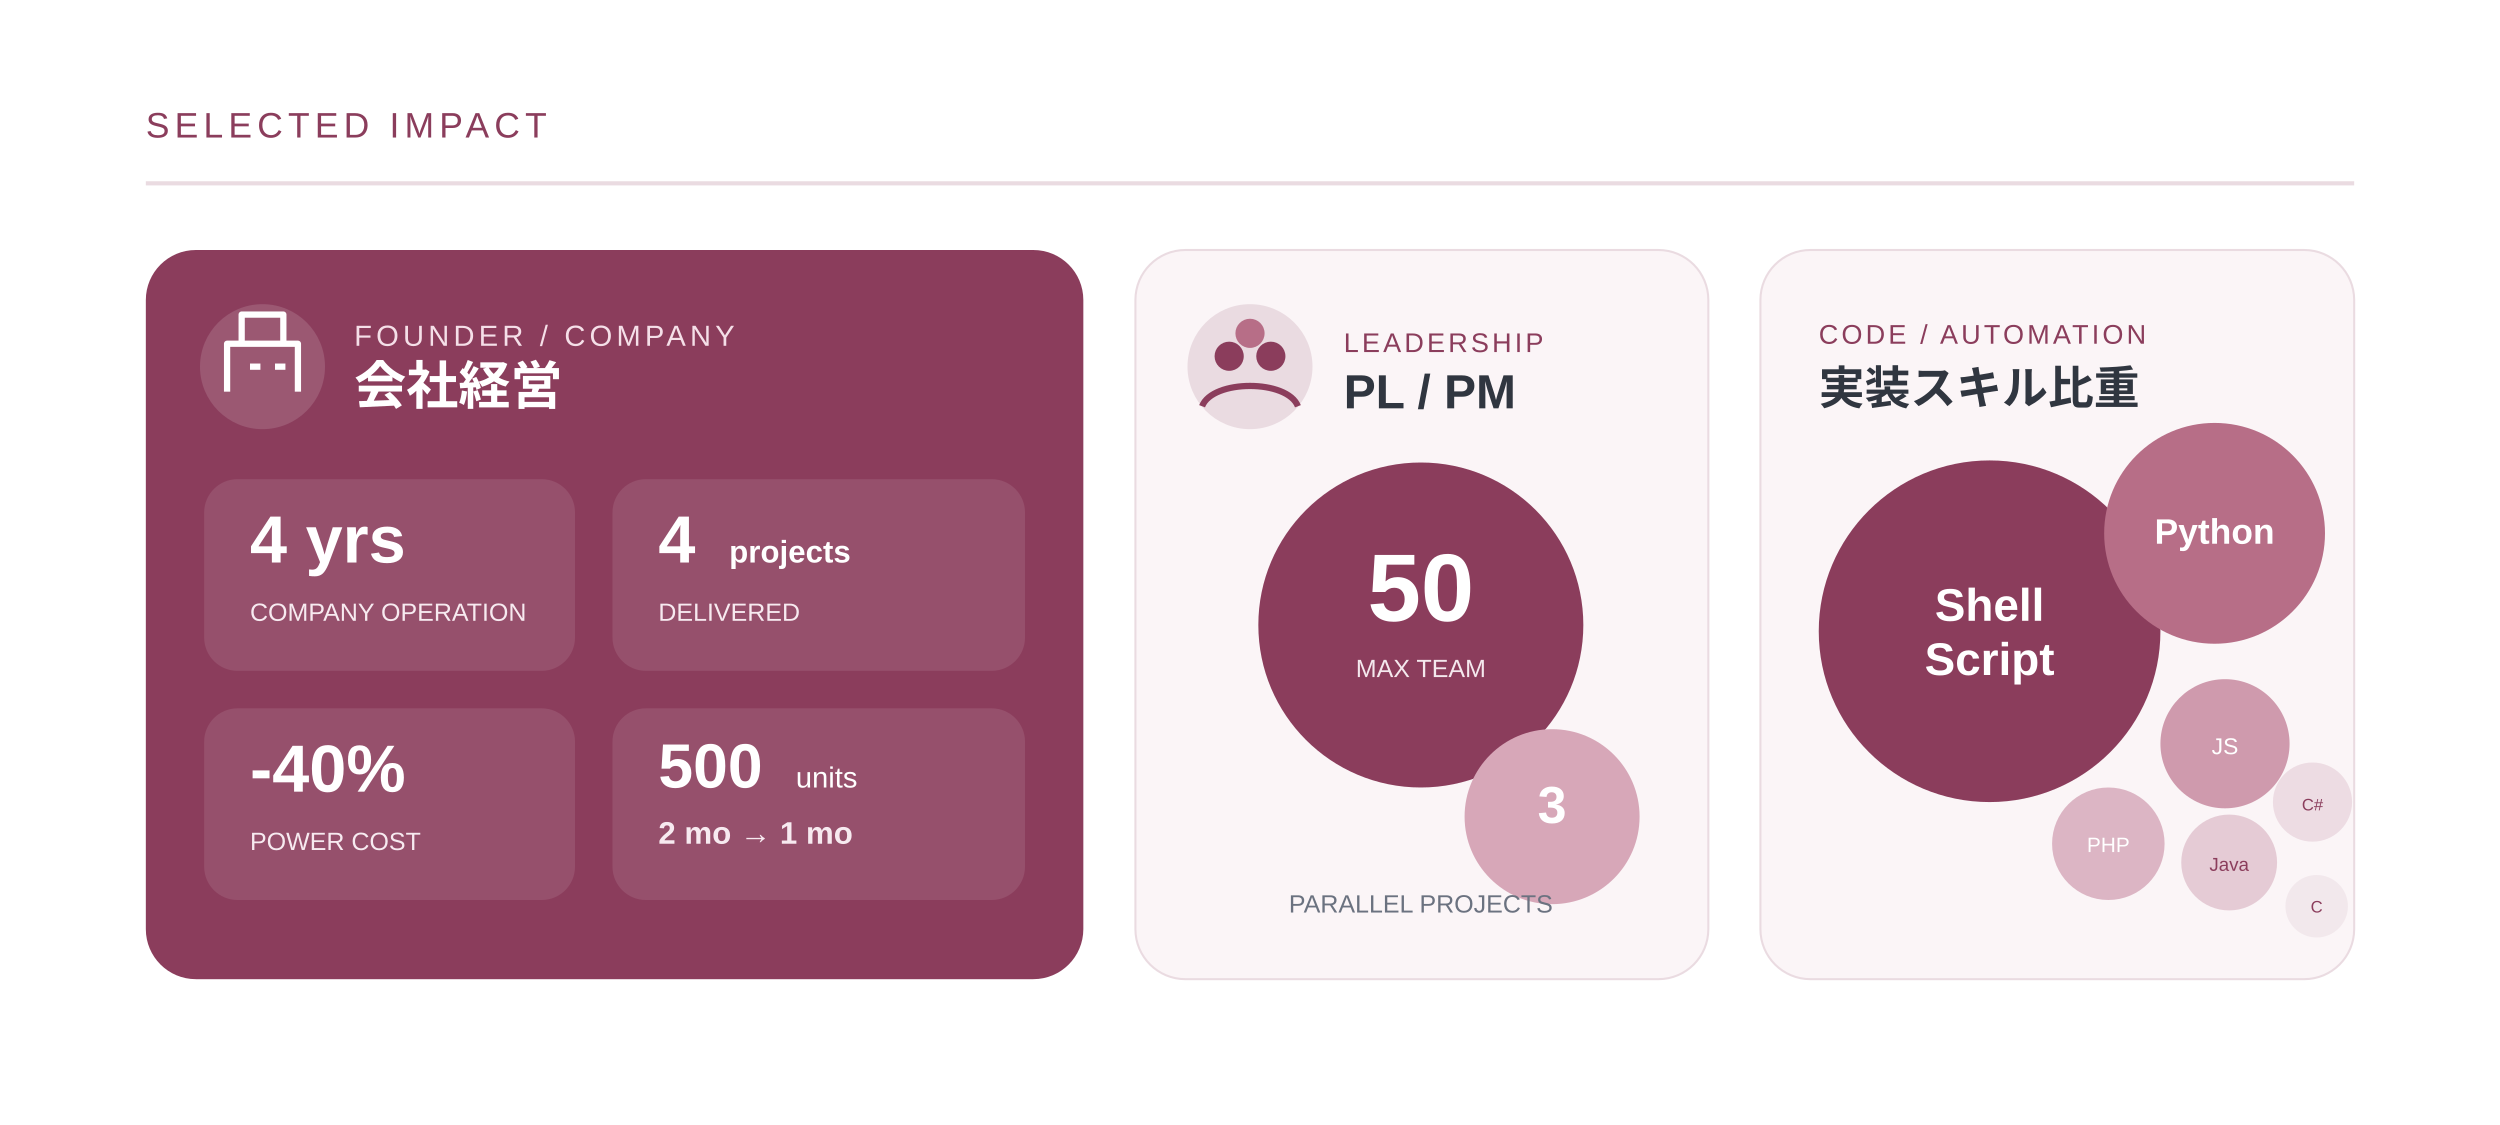
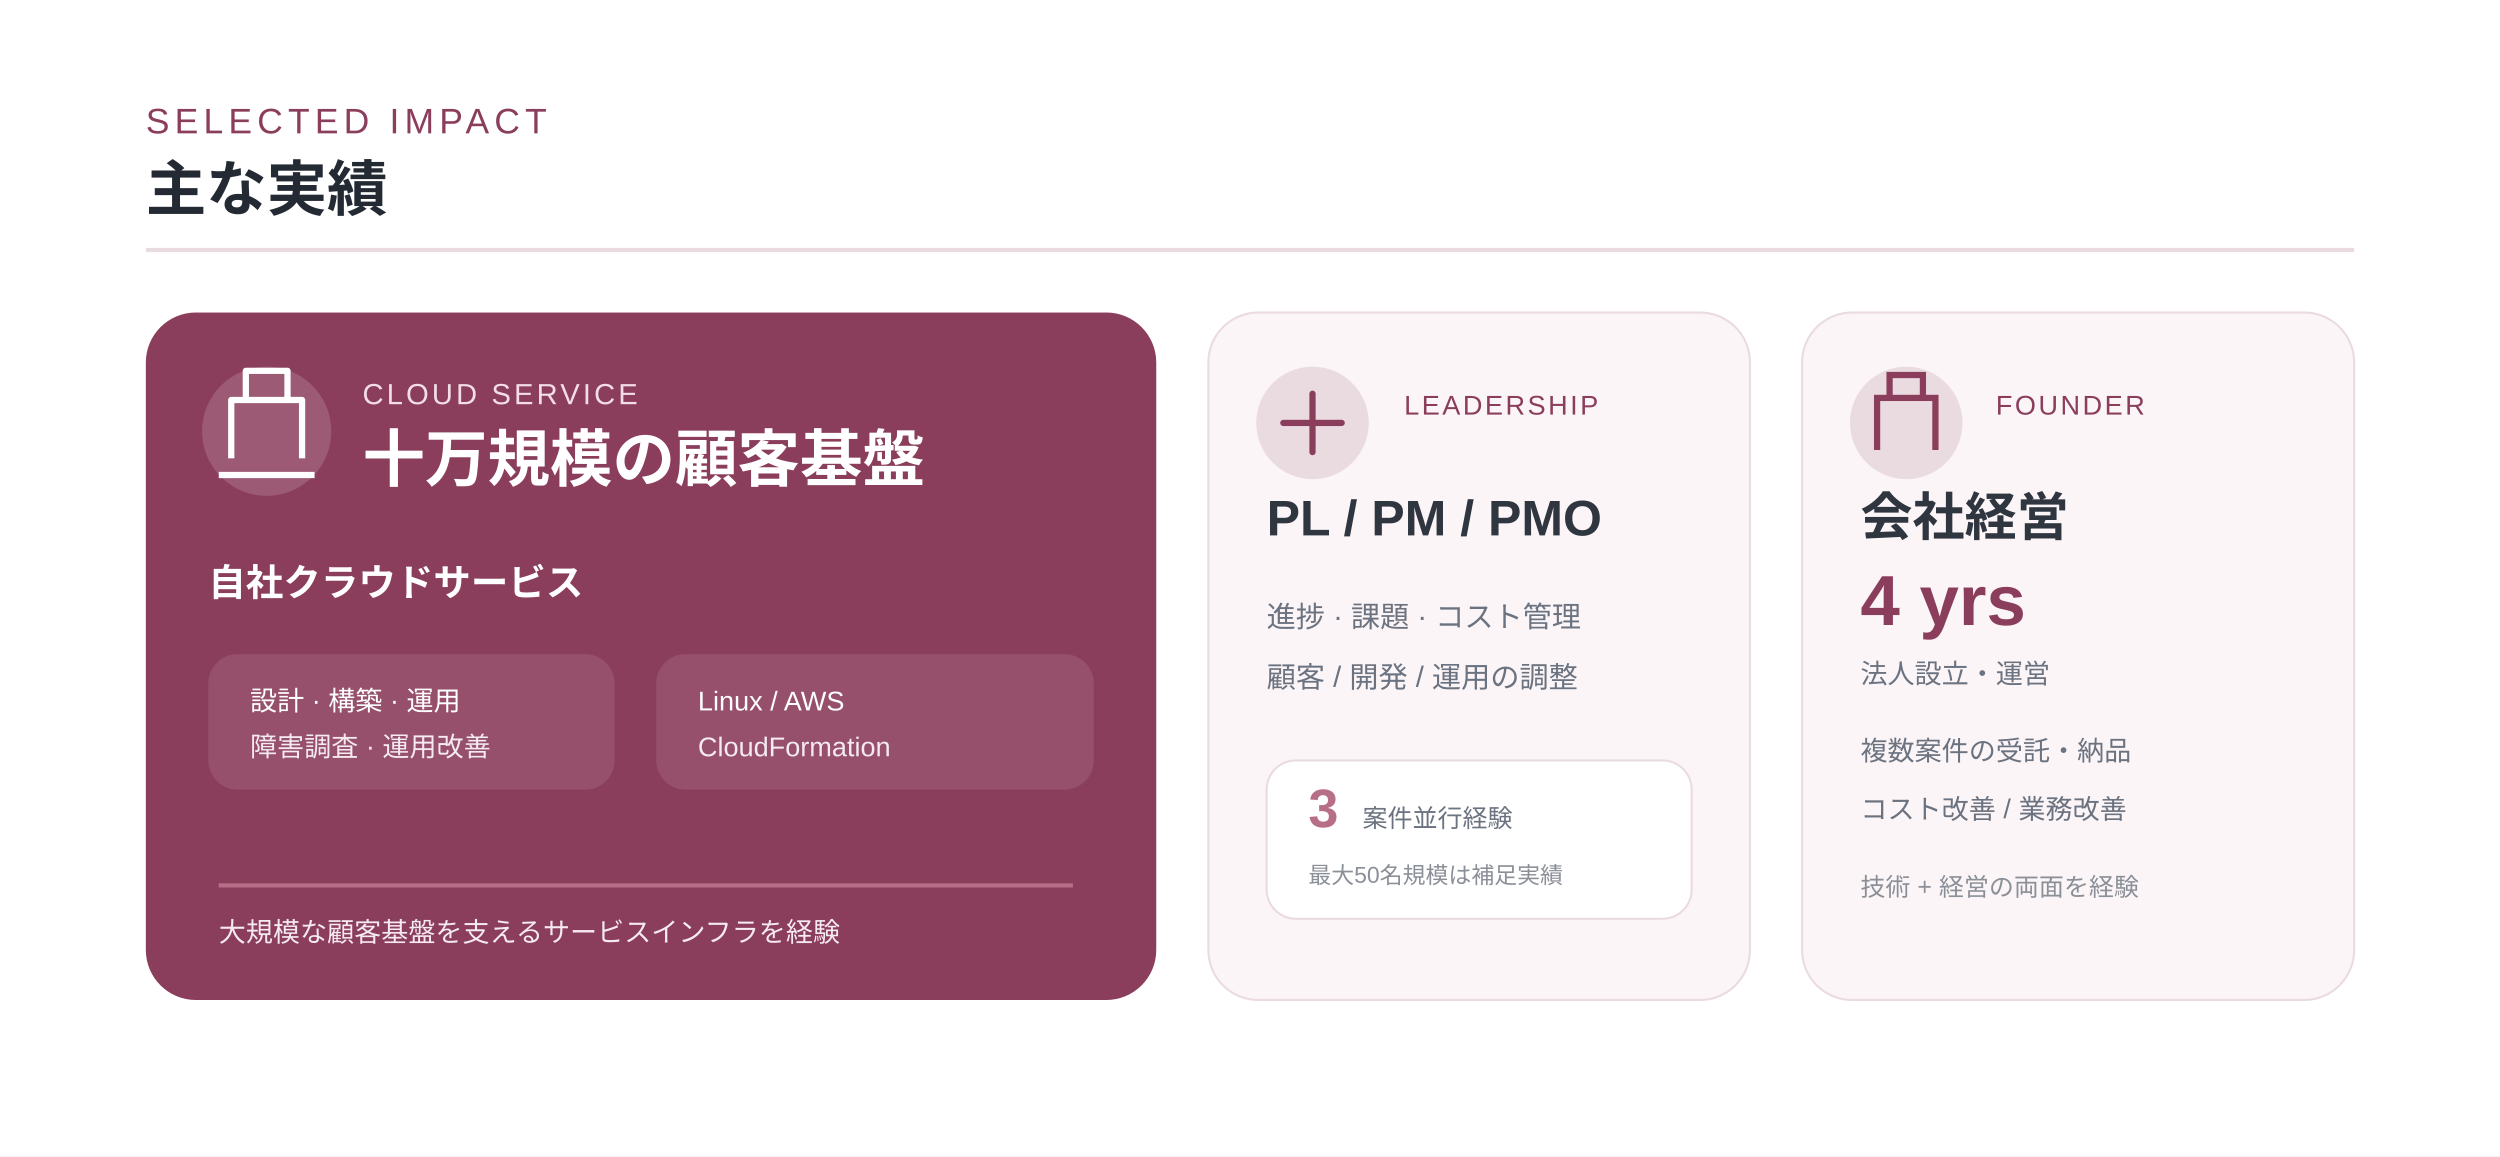
- <svg xmlns="http://www.w3.org/2000/svg" width="1200" height="540" viewBox="0 0 1200 540">
-   <rect width="1200" height="540" fill="#ffffff" />
-   <text x="70" y="66" font-family="Arial,sans-serif" font-size="17" fill="#8b3d5c" letter-spacing="2.5">SELECTED IMPACT</text>
-   <line x1="70" y1="88" x2="1130" y2="88" stroke="#eadbe1" stroke-width="2" />
-   <rect x="70" y="120" width="450" height="350" rx="24" fill="#8b3d5c" />
-   <circle cx="126" cy="176" r="30" fill="#ffffff" opacity="0.14" />
-   <path d="M109 188v-23h34v23M116 165v-14h20v14M120 176h5M132 176h5" fill="none" stroke="#ffffff" stroke-width="3" stroke-linejoin="round" />
-   <text x="170" y="166" font-family="Arial,sans-serif" font-size="14" fill="#f5dfe8" letter-spacing="2">FOUNDER / COMPANY</text>
-   <text x="170" y="194" font-family="Arial,sans-serif" font-size="25" font-weight="700" fill="#ffffff">会社経営</text>
-   <g font-family="Arial,sans-serif">
-     <rect x="98" y="230" width="178" height="92" rx="16" fill="#ffffff" opacity="0.10" />
-     <text x="120" y="270" font-size="32" font-weight="700" fill="#ffffff">4 yrs</text>
-     <text x="120" y="298" font-size="12" fill="#f7eaf0">COMPANY OPERATION</text>
-     <rect x="294" y="230" width="198" height="92" rx="16" fill="#ffffff" opacity="0.10" />
-     <text x="316" y="270" font-size="32" font-weight="700" fill="#ffffff">4</text>
-     <text x="350" y="270" font-size="15" font-weight="700" fill="#ffffff">projects</text>
-     <text x="316" y="298" font-size="12" fill="#f7eaf0">DELIVERED</text>
-     <rect x="98" y="340" width="178" height="92" rx="16" fill="#ffffff" opacity="0.10" />
-     <text x="120" y="380" font-size="32" font-weight="700" fill="#ffffff">-40%</text>
-     <text x="120" y="408" font-size="12" fill="#f7eaf0">POWER COST</text>
-     <rect x="294" y="340" width="198" height="92" rx="16" fill="#ffffff" opacity="0.10" />
-     <text x="316" y="378" font-size="30" font-weight="700" fill="#ffffff">500</text>
-     <text x="382" y="378" font-size="14" fill="#ffffff">units</text>
-     <text x="316" y="405" font-size="15" font-weight="700" fill="#f7eaf0">2 mo → 1 mo</text>
-   </g>
-   <rect x="545" y="120" width="275" height="350" rx="24" fill="#fbf5f7" stroke="#eadbe1" />
-   <circle cx="600" cy="176" r="30" fill="#eadbe1" />
-   <circle cx="590" cy="171" r="7" fill="#8b3d5c" />
-   <circle cx="610" cy="171" r="7" fill="#8b3d5c" />
-   <circle cx="600" cy="160" r="7" fill="#b76e87" />
-   <path d="M577 195c5-13 41-13 46 0" fill="none" stroke="#8b3d5c" stroke-width="3" />
-   <text x="645" y="169" font-family="Arial,sans-serif" font-size="13" fill="#8b3d5c" letter-spacing="1.5">LEADERSHIP</text>
-   <text x="645" y="196" font-family="Arial,sans-serif" font-size="23" font-weight="700" fill="#303640">PL / PM</text>
-   <circle cx="682" cy="300" r="78" fill="#8b3d5c" />
-   <text x="682" y="298" text-anchor="middle" font-family="Arial,sans-serif" font-size="46" font-weight="700" fill="#ffffff">50</text>
-   <text x="682" y="325" text-anchor="middle" font-family="Arial,sans-serif" font-size="12" fill="#f4e8ed">MAX TEAM</text>
-   <circle cx="745" cy="392" r="42" fill="#d7a7b8" />
-   <text x="745" y="395" text-anchor="middle" font-family="Arial,sans-serif" font-size="25" font-weight="700" fill="#ffffff">3</text>
-   <text x="682" y="438" text-anchor="middle" font-family="Arial,sans-serif" font-size="12" fill="#6b7280">PARALLEL PROJECTS</text>
-   <rect x="845" y="120" width="285" height="350" rx="24" fill="#fbf5f7" stroke="#eadbe1" />
-   <text x="873" y="165" font-family="Arial,sans-serif" font-size="13" fill="#8b3d5c" letter-spacing="1.5">CODE / AUTOMATION</text>
-   <text x="873" y="194" font-family="Arial,sans-serif" font-size="22" font-weight="700" fill="#303640">実装スキル比重</text>
-   <circle cx="955" cy="303" r="82" fill="#8b3d5c" />
-   <text x="955" y="298" text-anchor="middle" font-family="Arial,sans-serif" font-size="22" font-weight="700" fill="#ffffff">Shell</text>
-   <text x="955" y="324" text-anchor="middle" font-family="Arial,sans-serif" font-size="22" font-weight="700" fill="#ffffff">Script</text>
-   <circle cx="1063" cy="256" r="53" fill="#b76e87" />
-   <text x="1063" y="261" text-anchor="middle" font-family="Arial,sans-serif" font-size="17" font-weight="700" fill="#ffffff">Python</text>
-   <circle cx="1068" cy="357" r="31" fill="#cf9aad" />
-   <text x="1068" y="362" text-anchor="middle" font-family="Arial,sans-serif" font-size="11" fill="#ffffff">JS</text>
-   <circle cx="1012" cy="405" r="27" fill="#dcb5c4" />
-   <text x="1012" y="409" text-anchor="middle" font-family="Arial,sans-serif" font-size="10" fill="#ffffff">PHP</text>
-   <circle cx="1070" cy="414" r="23" fill="#e5cbd5" />
-   <text x="1070" y="418" text-anchor="middle" font-family="Arial,sans-serif" font-size="9" fill="#8b3d5c">Java</text>
-   <circle cx="1110" cy="385" r="19" fill="#eddce3" />
-   <text x="1110" y="389" text-anchor="middle" font-family="Arial,sans-serif" font-size="8" fill="#8b3d5c">C#</text>
-   <circle cx="1112" cy="435" r="15" fill="#f2e8ec" />
-   <text x="1112" y="438" text-anchor="middle" font-family="Arial,sans-serif" font-size="8" fill="#8b3d5c">C</text>
+ <svg xmlns="http://www.w3.org/2000/svg" width="1200" height="555" viewBox="0 0 1200 555">
+   <rect width="1200" height="555" fill="#ffffff" />
+   <text x="70" y="64" font-family="Arial,'Noto Sans JP',sans-serif" font-size="17" fill="#8b3d5c" letter-spacing="2.5">SELECTED IMPACT</text>
+   <text x="70" y="101" font-family="Arial,'Noto Sans JP',sans-serif" font-size="29" font-weight="700" fill="#242a33">主な実績</text>
+   <line x1="70" y1="120" x2="1130" y2="120" stroke="#eadbe1" stroke-width="2" />
+   <rect x="70" y="150" width="485" height="330" rx="24" fill="#8b3d5c" />
+   <circle cx="128" cy="207" r="31" fill="#ffffff" opacity=".15" />
+   <path d="M111 220v-28h34v28M118 192v-14h20v14M105 228h46" fill="none" stroke="#fff" stroke-width="3" stroke-linejoin="round" />
+   <text x="174" y="194" font-family="Arial,'Noto Sans JP',sans-serif" font-size="14" fill="#f3dde6" letter-spacing="1.5">CLOUD SERVICE</text>
+   <text x="174" y="231" font-family="Arial,'Noto Sans JP',sans-serif" font-size="30" font-weight="700" fill="#fff">十万規模の顧客基盤</text>
+   <text x="100" y="286" font-family="Arial,'Noto Sans JP',sans-serif" font-size="18" font-weight="700" fill="#fff">自社クラウドサービス</text>
+   <rect x="100" y="314" width="195" height="65" rx="14" fill="#ffffff" opacity=".10" />
+   <text x="120" y="341" font-family="Arial,'Noto Sans JP',sans-serif" font-size="13" fill="#fff">設計 · 構築 · 運用</text>
+   <text x="120" y="363" font-family="Arial,'Noto Sans JP',sans-serif" font-size="13" fill="#f5eaf0">障害調査 · 運用改善</text>
+   <rect x="315" y="314" width="210" height="65" rx="14" fill="#ffffff" opacity=".10" />
+   <text x="335" y="341" font-family="Arial,sans-serif" font-size="13" fill="#fff">Linux / AWS</text>
+   <text x="335" y="363" font-family="Arial,sans-serif" font-size="13" fill="#f5eaf0">CloudFormation</text>
+   <path d="M105 425h410" stroke="#b76e87" stroke-width="2" />
+   <text x="105" y="452" font-family="Arial,'Noto Sans JP',sans-serif" font-size="13" fill="#f5eaf0">大規模な顧客基盤を支えるサービスインフラを経験</text>
+   <rect x="580" y="150" width="260" height="330" rx="24" fill="#fbf5f7" stroke="#eadbe1" />
+   <circle cx="630" cy="203" r="27" fill="#eadbe1" />
+   <path d="M616 203h28M630 189v28" stroke="#8b3d5c" stroke-width="3" stroke-linecap="round" />
+   <text x="674" y="199" font-family="Arial,'Noto Sans JP',sans-serif" font-size="13" fill="#8b3d5c" letter-spacing="1.2">LEADERSHIP</text>
+   <text x="608" y="257" font-family="Arial,'Noto Sans JP',sans-serif" font-size="24" font-weight="700" fill="#303640">PL / PM / PMO</text>
+   <text x="608" y="301" font-family="Arial,'Noto Sans JP',sans-serif" font-size="14" fill="#6b7280">進捗 · 課題 · コスト管理</text>
+   <text x="608" y="330" font-family="Arial,'Noto Sans JP',sans-serif" font-size="14" fill="#6b7280">顧客 / 開発 / 運用の調整</text>
+   <rect x="608" y="365" width="204" height="76" rx="14" fill="#fff" stroke="#eadbe1" />
+   <text x="628" y="397" font-family="Arial,sans-serif" font-size="26" font-weight="700" fill="#b76e87">3</text>
+   <text x="654" y="397" font-family="Arial,'Noto Sans JP',sans-serif" font-size="12" fill="#6b7280">案件並行経験</text>
+   <text x="628" y="424" font-family="Arial,'Noto Sans JP',sans-serif" font-size="11" fill="#8b8f97">最大50名規模は補足実績</text>
+   <rect x="865" y="150" width="265" height="330" rx="24" fill="#fbf5f7" stroke="#eadbe1" />
+   <circle cx="915" cy="203" r="27" fill="#eadbe1" />
+   <path d="M901 216v-25h28v25M907 191v-11h16v11" fill="none" stroke="#8b3d5c" stroke-width="3" />
+   <text x="958" y="199" font-family="Arial,'Noto Sans JP',sans-serif" font-size="13" fill="#8b3d5c" letter-spacing="1.2">FOUNDER</text>
+   <text x="893" y="257" font-family="Arial,'Noto Sans JP',sans-serif" font-size="25" font-weight="700" fill="#303640">会社経営</text>
+   <text x="893" y="300" font-family="Arial,sans-serif" font-size="34" font-weight="700" fill="#8b3d5c">4 yrs</text>
+   <text x="893" y="328" font-family="Arial,'Noto Sans JP',sans-serif" font-size="13" fill="#6b7280">法人設立・運営</text>
+   <text x="893" y="365" font-family="Arial,'Noto Sans JP',sans-serif" font-size="13" fill="#6b7280">複数案件の受託・納品</text>
+   <text x="893" y="393" font-family="Arial,'Noto Sans JP',sans-serif" font-size="13" fill="#6b7280">コスト改善 / 業務改善</text>
+   <text x="893" y="430" font-family="Arial,'Noto Sans JP',sans-serif" font-size="12" fill="#8b8f97">技術 + 経営の両面を経験</text>
</svg>
